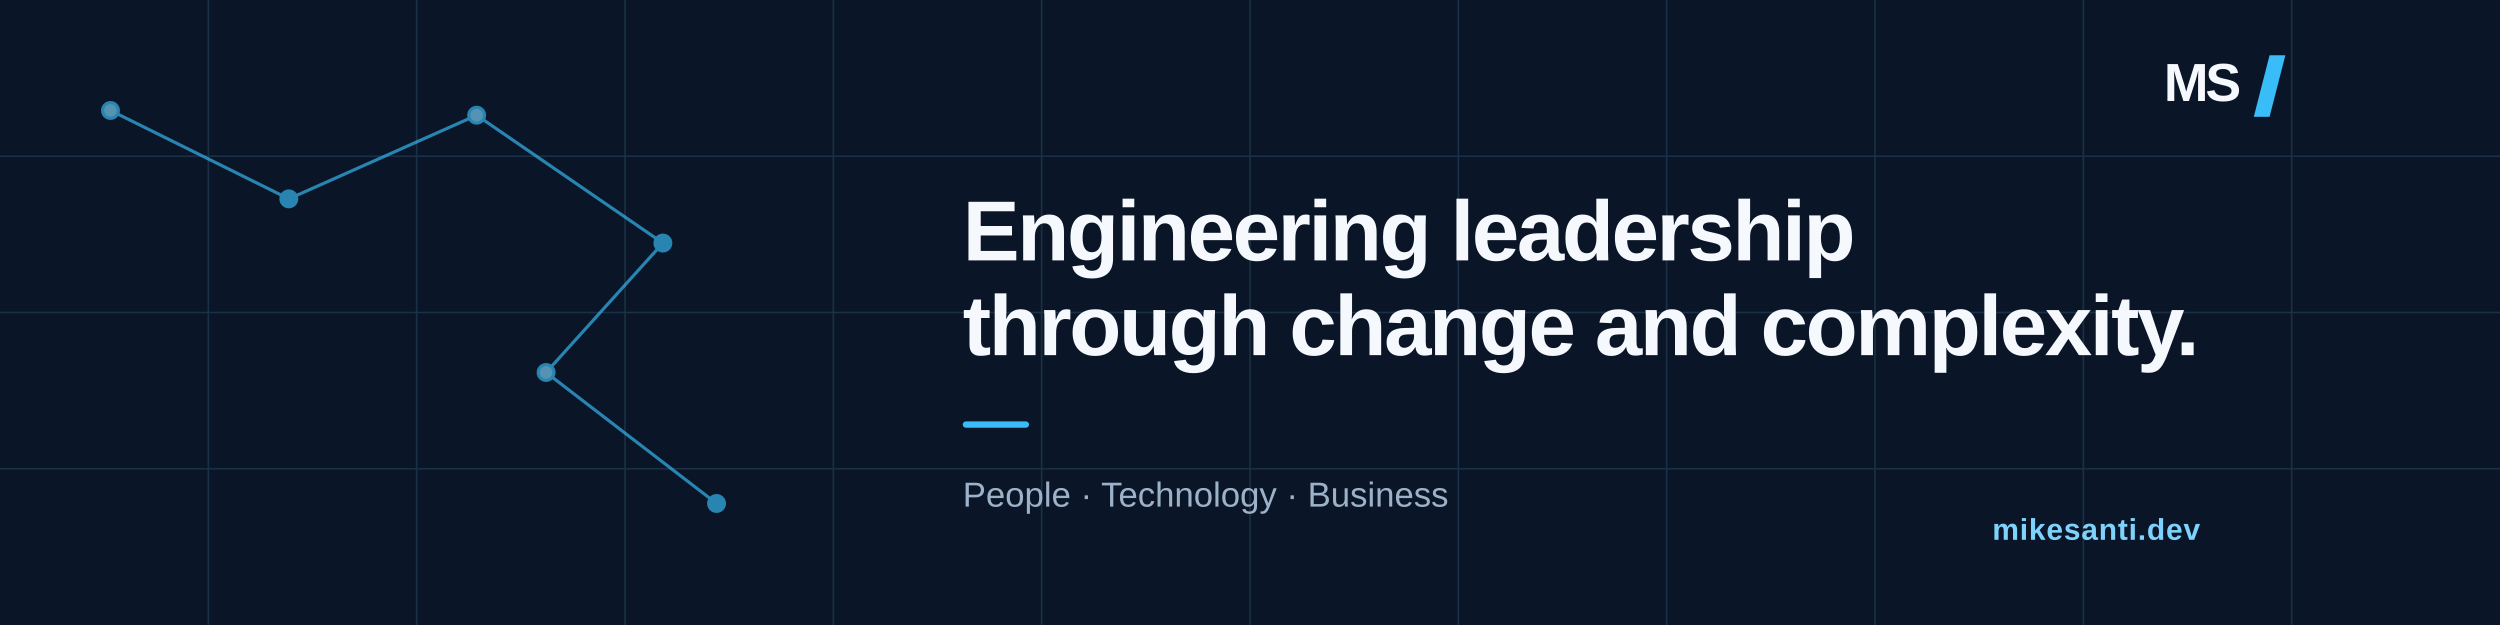
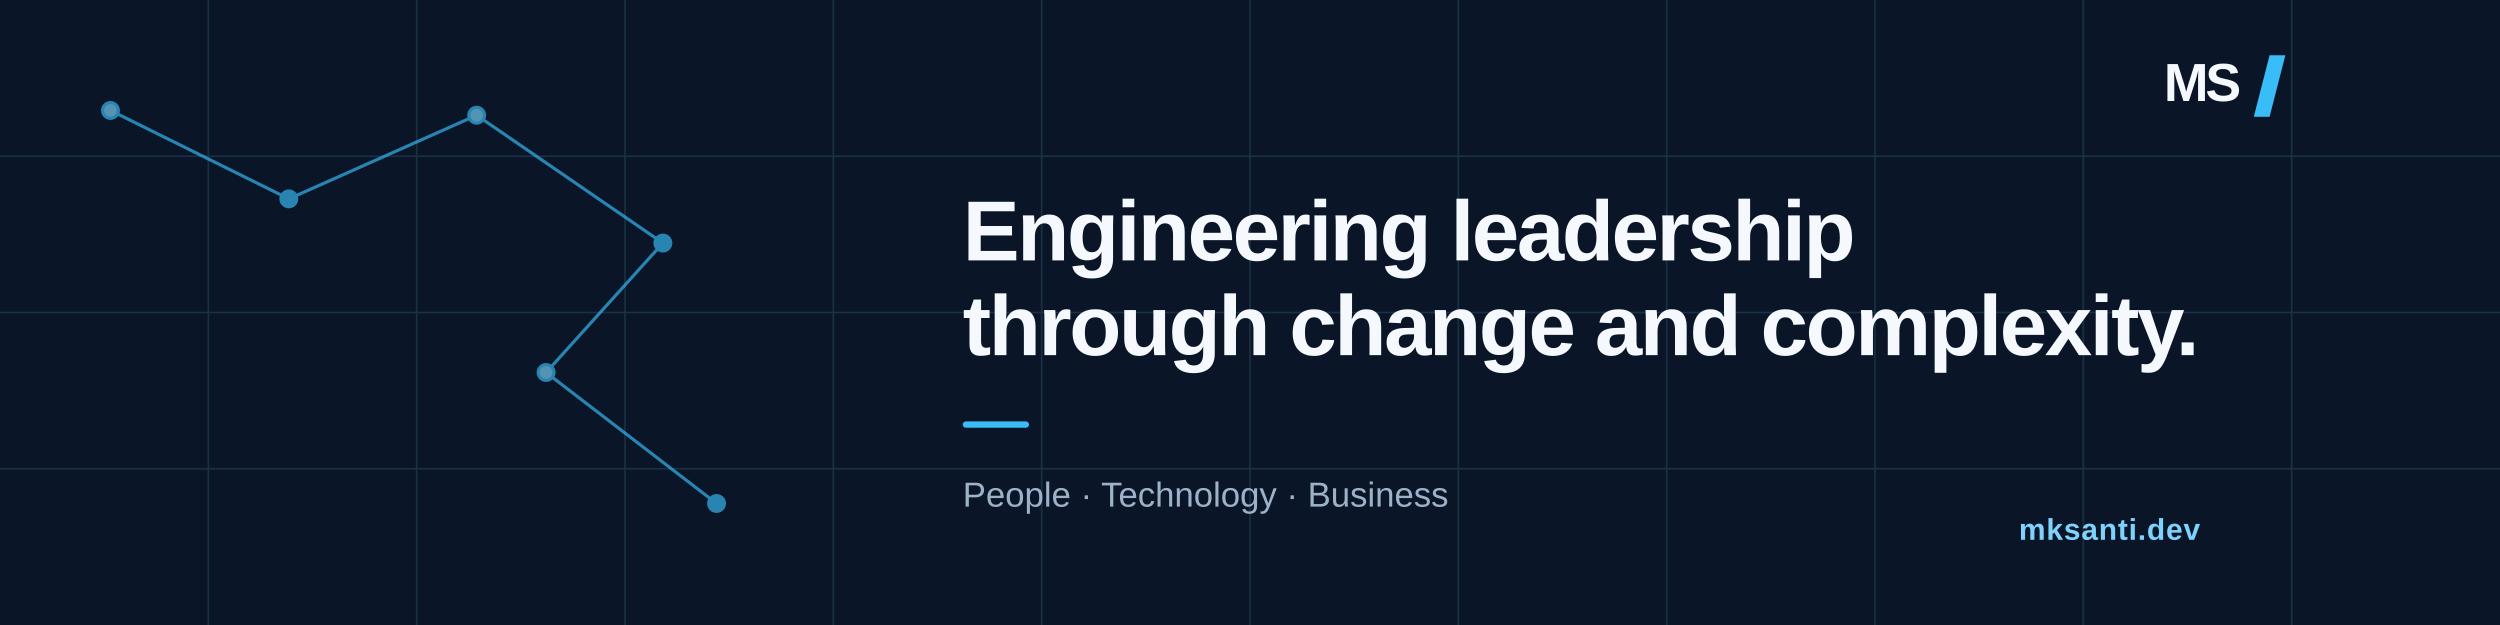
<svg xmlns="http://www.w3.org/2000/svg" viewBox="0 0 1584 396" role="img" aria-labelledby="title description">
  <rect width="1584" height="396" fill="#0a1628" />
  <g opacity="0.14" stroke="#7dd3fc" stroke-width="1">
    <path d="M0 99H1584M0 198H1584M0 297H1584" />
    <path d="M132 0V396M264 0V396M396 0V396M528 0V396M660 0V396M792 0V396M924 0V396M1056 0V396M1188 0V396M1320 0V396M1452 0V396" />
  </g>
  <g opacity="0.66" fill="none" stroke="#38bdf8" stroke-width="2">
    <path d="M70 70 183 126 302 73 420 154 346 236 454 319" />
    <circle cx="70" cy="70" r="5" fill="#7dd3fc" />
    <circle cx="183" cy="126" r="5" fill="#38bdf8" />
    <circle cx="302" cy="73" r="5" fill="#7dd3fc" />
    <circle cx="420" cy="154" r="5" fill="#38bdf8" />
    <circle cx="346" cy="236" r="5" fill="#7dd3fc" />
    <circle cx="454" cy="319" r="5" fill="#38bdf8" />
  </g>
  <g font-family="Arial, Helvetica, sans-serif">
    <text x="1420" y="64" text-anchor="end" fill="#f5f8fc" font-size="34" font-weight="800" letter-spacing="-2">MS</text>
    <path d="M1438 35h10l-10 39h-10z" fill="#38bdf8" />
    <text x="610" y="165" fill="#f5f8fc" font-size="54" font-weight="700" letter-spacing="-1.5">Engineering leadership</text>
    <text x="610" y="225" fill="#f5f8fc" font-size="54" font-weight="700" letter-spacing="-1.5">through change and complexity.</text>
    <rect x="610" y="267" width="42" height="4" rx="2" fill="#38bdf8" />
    <text x="610" y="321" fill="#9db2c8" font-size="22" font-weight="500">People · Technology · Business</text>
-     <text x="1394" y="342" text-anchor="end" fill="#7dd3fc" font-size="19" font-weight="600" letter-spacing="0.5">mikesanti.dev</text>
+     <text x="1394" y="342" text-anchor="end" fill="#7dd3fc" font-size="19" font-weight="600" letter-spacing="0.5">mksanti.dev</text>
  </g>
</svg>
